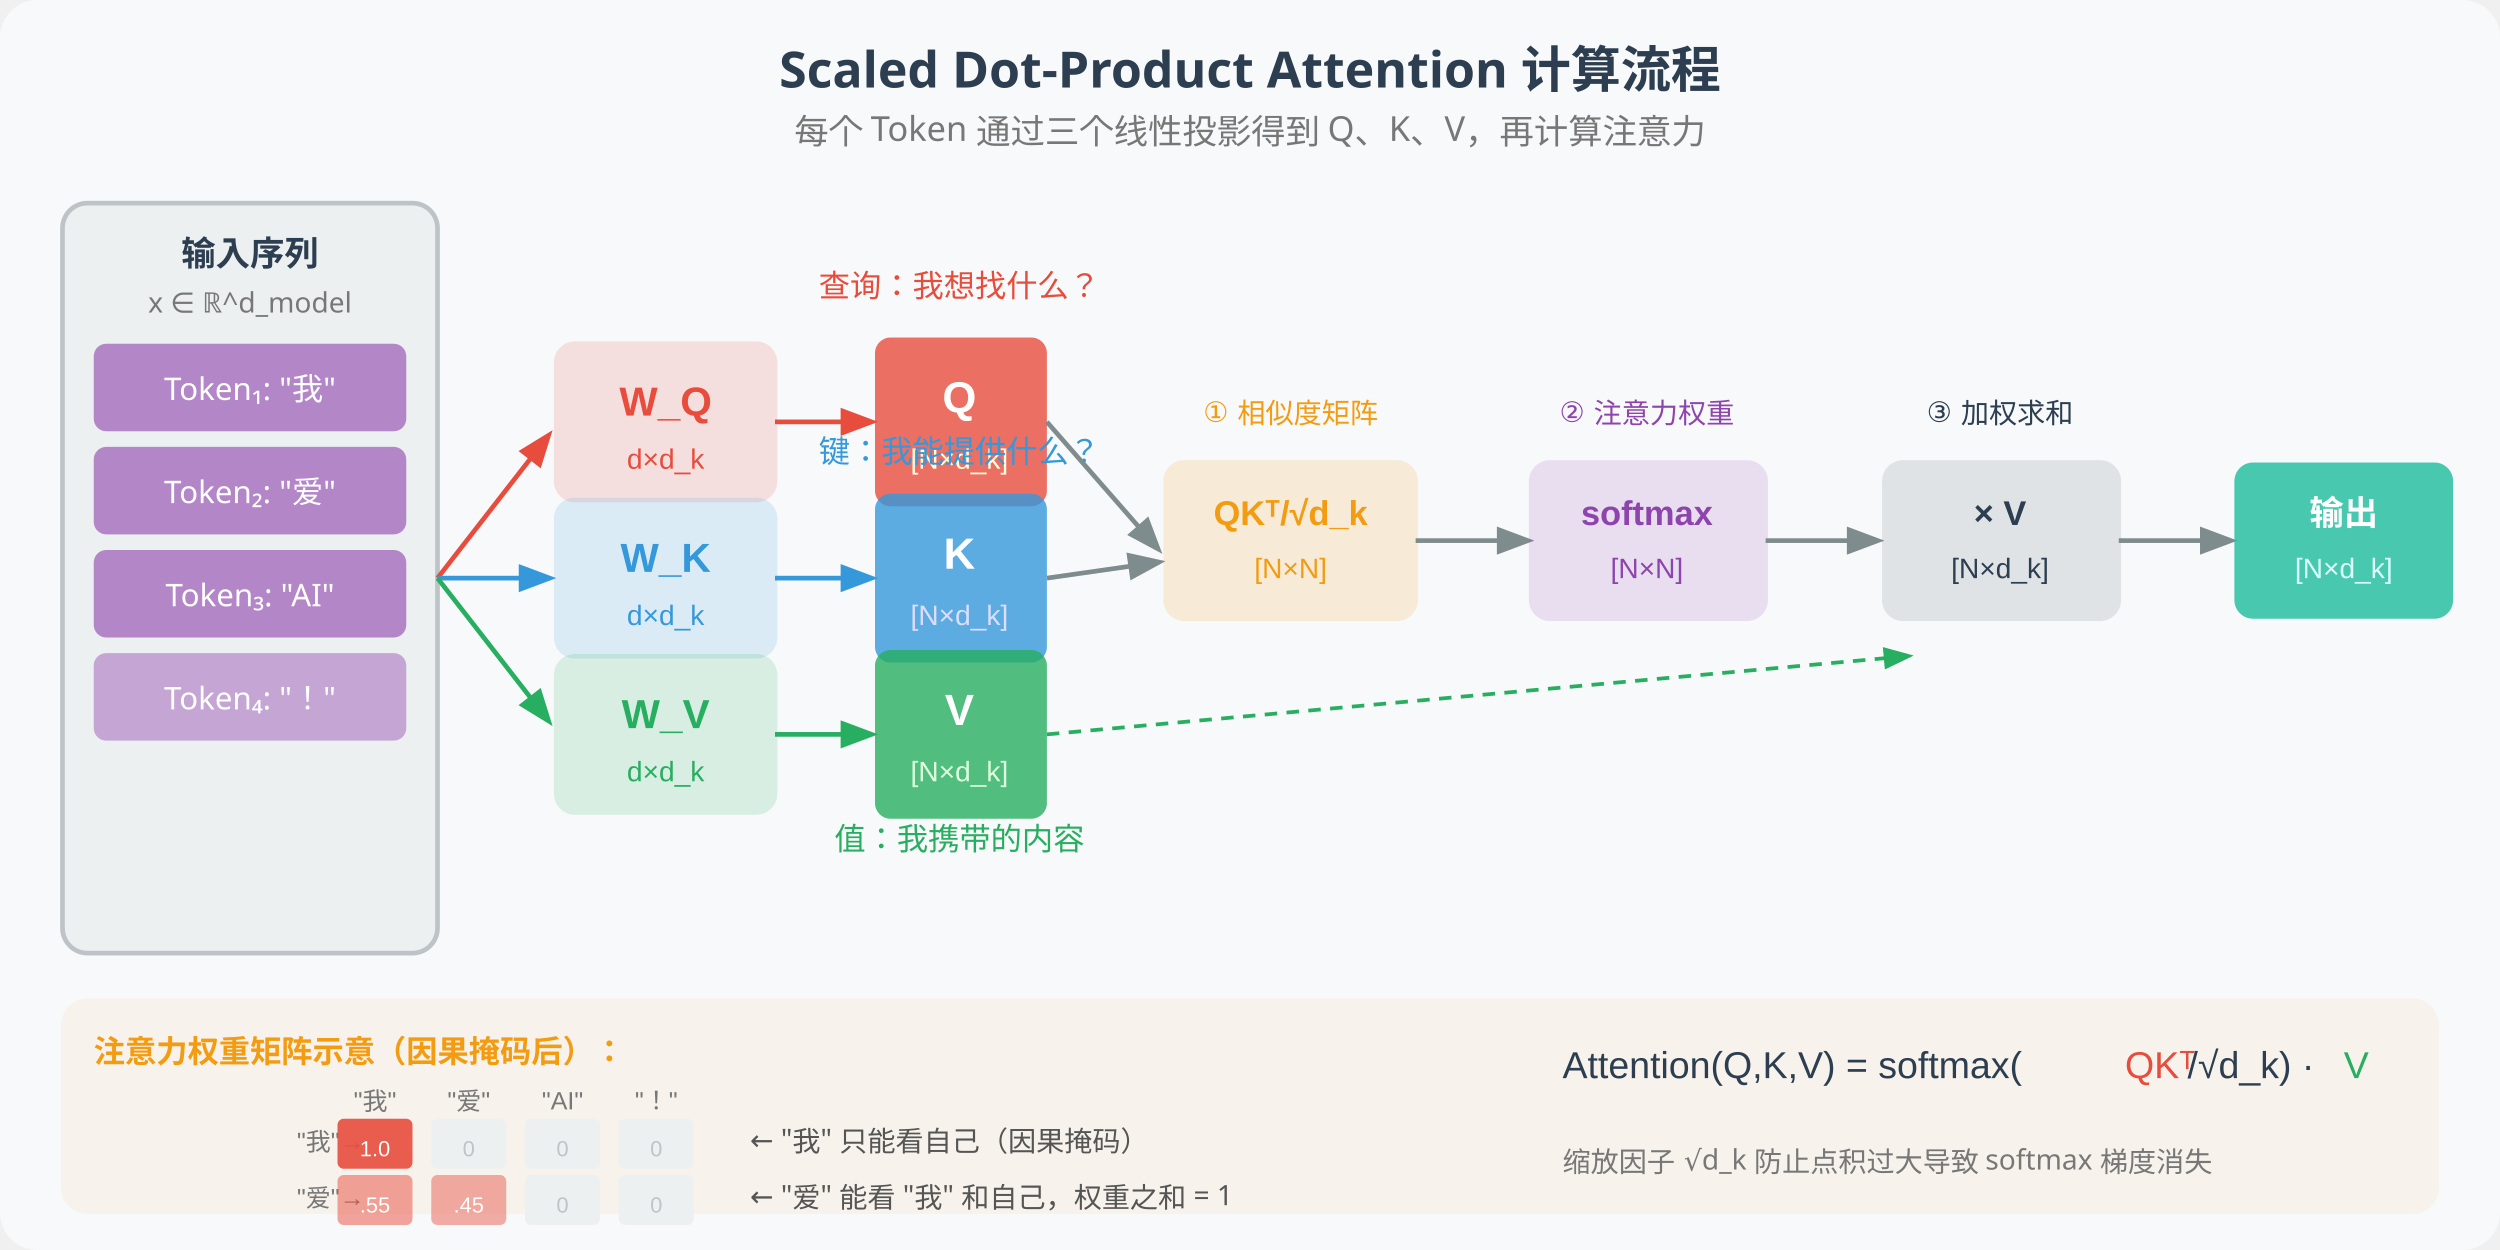
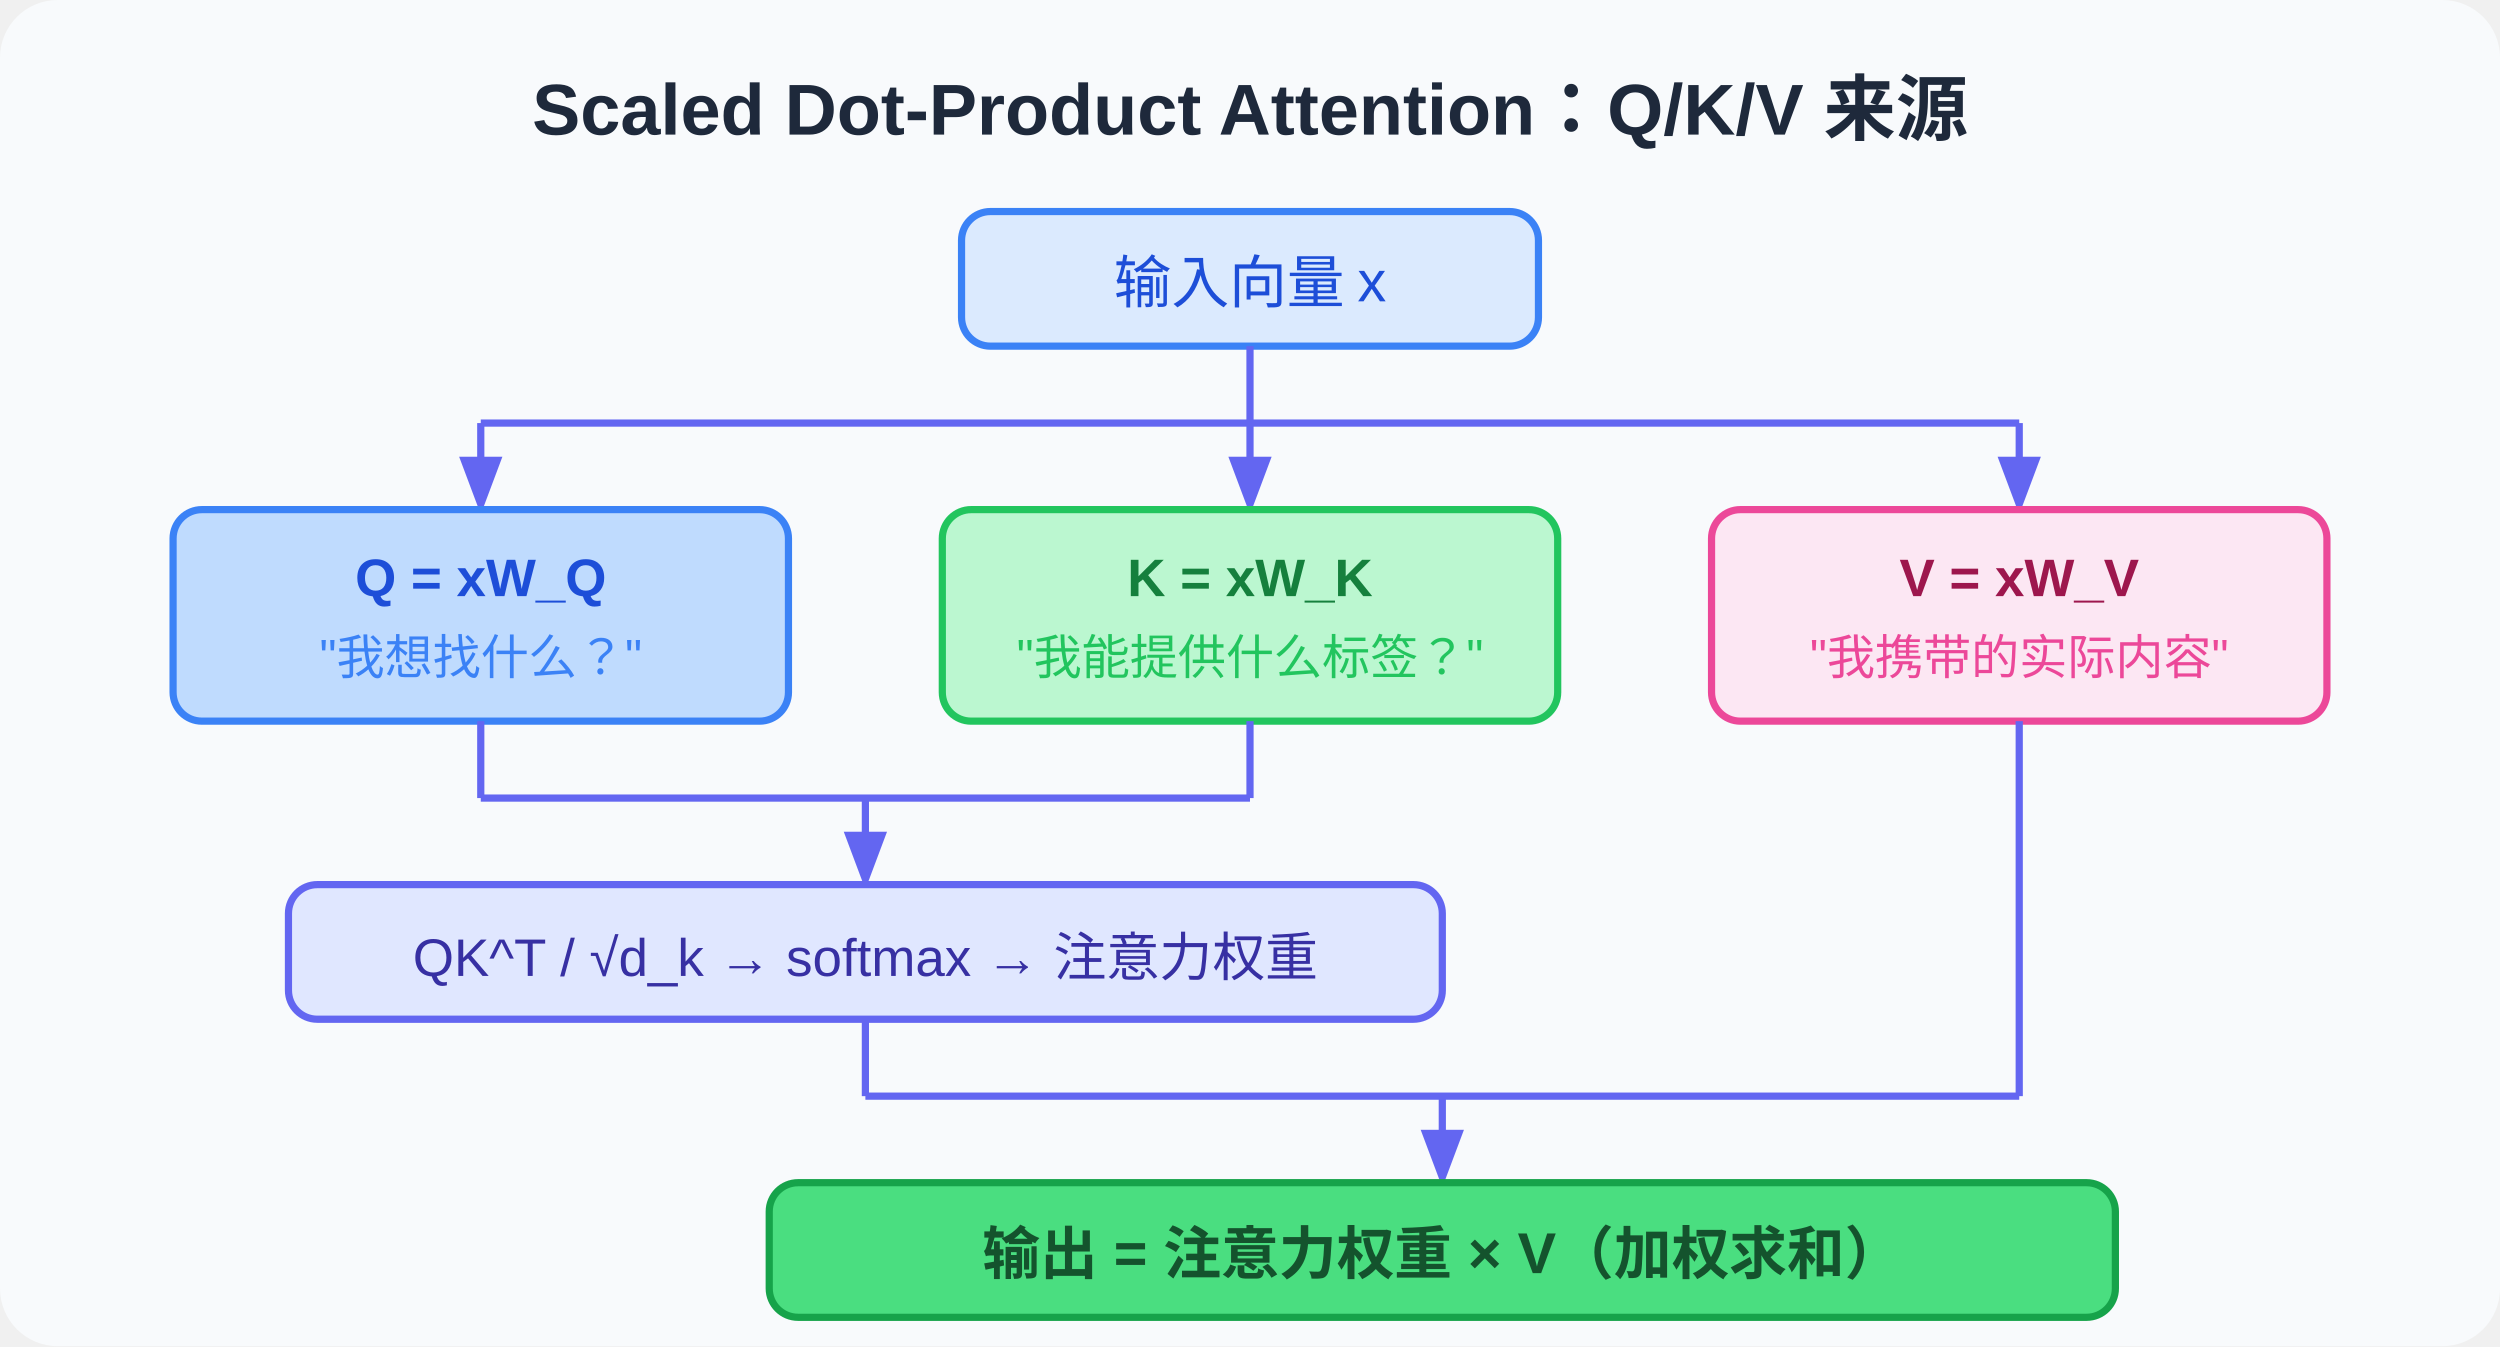
- <svg xmlns="http://www.w3.org/2000/svg" viewBox="0 0 800 400" width="800" height="400">
+ <svg xmlns="http://www.w3.org/2000/svg" viewBox="0 0 520 280" width="520" height="280" font-family="'PingFang SC','Microsoft YaHei',Arial,sans-serif">
  <defs>
-     <marker id="arr-qkv" markerWidth="8" markerHeight="8" refX="6" refY="3" orient="auto">
-       <path d="M0,0 L0,6 L8,3 z" fill="#7f8c8d" />
-     </marker>
-     <marker id="arr-qkv-r" markerWidth="8" markerHeight="8" refX="6" refY="3" orient="auto">
-       <path d="M0,0 L0,6 L8,3 z" fill="#e74c3c" />
-     </marker>
-     <marker id="arr-qkv-b" markerWidth="8" markerHeight="8" refX="6" refY="3" orient="auto">
-       <path d="M0,0 L0,6 L8,3 z" fill="#3498db" />
-     </marker>
-     <marker id="arr-qkv-g" markerWidth="8" markerHeight="8" refX="6" refY="3" orient="auto">
-       <path d="M0,0 L0,6 L8,3 z" fill="#27ae60" />
+     <marker id="arr" markerWidth="8" markerHeight="8" refX="6" refY="3" orient="auto">
+       <path d="M0,0 L0,6 L8,3 z" fill="#6366f1" />
    </marker>
  </defs>
-   <rect width="800" height="400" fill="#f8f9fa" rx="12" />
-   <text x="400" y="28" text-anchor="middle" font-family="PingFang SC, Microsoft YaHei, sans-serif" font-size="16" font-weight="bold" fill="#2c3e50">Scaled Dot-Product Attention 计算流程</text>
-   <text x="400" y="46" text-anchor="middle" font-family="PingFang SC, Microsoft YaHei, sans-serif" font-size="11" fill="#777">每个 Token 通过三个线性投影得到 Q、K、V，再计算注意力</text>
-   <rect x="20" y="65" width="120" height="240" rx="8" fill="#ecf0f1" stroke="#bdc3c7" stroke-width="1.5" />
-   <text x="80" y="85" text-anchor="middle" font-family="PingFang SC, Microsoft YaHei, sans-serif" font-size="11" font-weight="bold" fill="#2c3e50">输入序列</text>
-   <text x="80" y="100" text-anchor="middle" font-family="PingFang SC, Microsoft YaHei, sans-serif" font-size="9" fill="#777">x ∈ ℝ^d_model</text>
-   <rect x="30" y="110" width="100" height="28" rx="4" fill="#9b59b6" opacity="0.7" />
-   <text x="80" y="128" text-anchor="middle" font-family="PingFang SC, Microsoft YaHei, sans-serif" font-size="10" fill="white">Token₁: "我"</text>
-   <rect x="30" y="143" width="100" height="28" rx="4" fill="#9b59b6" opacity="0.7" />
-   <text x="80" y="161" text-anchor="middle" font-family="PingFang SC, Microsoft YaHei, sans-serif" font-size="10" fill="white">Token₂: "爱"</text>
-   <rect x="30" y="176" width="100" height="28" rx="4" fill="#9b59b6" opacity="0.7" />
-   <text x="80" y="194" text-anchor="middle" font-family="PingFang SC, Microsoft YaHei, sans-serif" font-size="10" fill="white">Token₃: "AI"</text>
-   <rect x="30" y="209" width="100" height="28" rx="4" fill="#9b59b6" opacity="0.5" />
-   <text x="80" y="227" text-anchor="middle" font-family="PingFang SC, Microsoft YaHei, sans-serif" font-size="10" fill="white">Token₄: "！"</text>
-   <line x1="140" y1="185" x2="175" y2="140" stroke="#e74c3c" stroke-width="1.5" marker-end="url(#arr-qkv-r)" />
-   <line x1="140" y1="185" x2="175" y2="185" stroke="#3498db" stroke-width="1.5" marker-end="url(#arr-qkv-b)" />
-   <line x1="140" y1="185" x2="175" y2="230" stroke="#27ae60" stroke-width="1.5" marker-end="url(#arr-qkv-g)" />
-   <rect x="178" y="110" width="70" height="50" rx="6" fill="#e74c3c" opacity="0.15" stroke="#e74c3c" stroke-width="1.5" />
-   <text x="213" y="133" text-anchor="middle" font-family="Arial, sans-serif" font-size="13" font-weight="bold" fill="#e74c3c">W_Q</text>
-   <text x="213" y="150" text-anchor="middle" font-family="Arial, sans-serif" font-size="9" fill="#e74c3c">d×d_k</text>
-   <rect x="178" y="160" width="70" height="50" rx="6" fill="#3498db" opacity="0.15" stroke="#3498db" stroke-width="1.5" />
-   <text x="213" y="183" text-anchor="middle" font-family="Arial, sans-serif" font-size="13" font-weight="bold" fill="#3498db">W_K</text>
-   <text x="213" y="200" text-anchor="middle" font-family="Arial, sans-serif" font-size="9" fill="#3498db">d×d_k</text>
-   <rect x="178" y="210" width="70" height="50" rx="6" fill="#27ae60" opacity="0.15" stroke="#27ae60" stroke-width="1.5" />
-   <text x="213" y="233" text-anchor="middle" font-family="Arial, sans-serif" font-size="13" font-weight="bold" fill="#27ae60">W_V</text>
-   <text x="213" y="250" text-anchor="middle" font-family="Arial, sans-serif" font-size="9" fill="#27ae60">d×d_k</text>
-   <line x1="248" y1="135" x2="278" y2="135" stroke="#e74c3c" stroke-width="1.5" marker-end="url(#arr-qkv-r)" />
-   <line x1="248" y1="185" x2="278" y2="185" stroke="#3498db" stroke-width="1.5" marker-end="url(#arr-qkv-b)" />
-   <line x1="248" y1="235" x2="278" y2="235" stroke="#27ae60" stroke-width="1.5" marker-end="url(#arr-qkv-g)" />
-   <rect x="280" y="108" width="55" height="54" rx="5" fill="#e74c3c" opacity="0.8" />
-   <text x="307" y="132" text-anchor="middle" font-family="Arial, sans-serif" font-size="14" font-weight="bold" fill="white">Q</text>
-   <text x="307" y="150" text-anchor="middle" font-family="Arial, sans-serif" font-size="9" fill="#ffd">[N×d_k]</text>
-   <text x="307" y="95" text-anchor="middle" font-family="PingFang SC, Microsoft YaHei, sans-serif" font-size="10" fill="#e74c3c">查询：我想找什么？</text>
-   <rect x="280" y="158" width="55" height="54" rx="5" fill="#3498db" opacity="0.8" />
-   <text x="307" y="182" text-anchor="middle" font-family="Arial, sans-serif" font-size="14" font-weight="bold" fill="white">K</text>
-   <text x="307" y="200" text-anchor="middle" font-family="Arial, sans-serif" font-size="9" fill="#ddf">[N×d_k]</text>
-   <text x="307" y="148" text-anchor="middle" font-family="PingFang SC, Microsoft YaHei, sans-serif" font-size="10" fill="#3498db">键：我能提供什么？</text>
-   <rect x="280" y="208" width="55" height="54" rx="5" fill="#27ae60" opacity="0.8" />
-   <text x="307" y="232" text-anchor="middle" font-family="Arial, sans-serif" font-size="14" font-weight="bold" fill="white">V</text>
-   <text x="307" y="250" text-anchor="middle" font-family="Arial, sans-serif" font-size="9" fill="#dfd">[N×d_k]</text>
-   <text x="307" y="272" text-anchor="middle" font-family="PingFang SC, Microsoft YaHei, sans-serif" font-size="10" fill="#27ae60">值：我携带的内容</text>
-   <line x1="335" y1="135" x2="370" y2="175" stroke="#7f8c8d" stroke-width="1.5" marker-end="url(#arr-qkv)" />
-   <line x1="335" y1="185" x2="370" y2="180" stroke="#7f8c8d" stroke-width="1.5" marker-end="url(#arr-qkv)" />
-   <rect x="373" y="148" width="80" height="50" rx="6" fill="#f39c12" opacity="0.15" stroke="#f39c12" stroke-width="1.5" />
-   <text x="413" y="168" text-anchor="middle" font-family="Arial, sans-serif" font-size="11" font-weight="bold" fill="#f39c12">QKᵀ/√d_k</text>
-   <text x="413" y="185" text-anchor="middle" font-family="Arial, sans-serif" font-size="9" fill="#f39c12">[N×N]</text>
-   <text x="413" y="135" text-anchor="middle" font-family="PingFang SC, Microsoft YaHei, sans-serif" font-size="9" fill="#f39c12">① 相似度矩阵</text>
-   <line x1="453" y1="173" x2="488" y2="173" stroke="#7f8c8d" stroke-width="1.5" marker-end="url(#arr-qkv)" />
-   <rect x="490" y="148" width="75" height="50" rx="6" fill="#8e44ad" opacity="0.15" stroke="#8e44ad" stroke-width="1.5" />
-   <text x="527" y="168" text-anchor="middle" font-family="Arial, sans-serif" font-size="11" font-weight="bold" fill="#8e44ad">softmax</text>
-   <text x="527" y="185" text-anchor="middle" font-family="Arial, sans-serif" font-size="9" fill="#8e44ad">[N×N]</text>
-   <text x="527" y="135" text-anchor="middle" font-family="PingFang SC, Microsoft YaHei, sans-serif" font-size="9" fill="#8e44ad">② 注意力权重</text>
-   <line x1="565" y1="173" x2="600" y2="173" stroke="#7f8c8d" stroke-width="1.5" marker-end="url(#arr-qkv)" />
-   <line x1="335" y1="235" x2="610" y2="210" stroke="#27ae60" stroke-width="1.2" stroke-dasharray="4,3" marker-end="url(#arr-qkv-g)" />
-   <rect x="603" y="148" width="75" height="50" rx="6" fill="#2c3e50" opacity="0.12" stroke="#2c3e50" stroke-width="1.5" />
-   <text x="640" y="168" text-anchor="middle" font-family="Arial, sans-serif" font-size="11" font-weight="bold" fill="#2c3e50">× V</text>
-   <text x="640" y="185" text-anchor="middle" font-family="Arial, sans-serif" font-size="9" fill="#2c3e50">[N×d_k]</text>
-   <text x="640" y="135" text-anchor="middle" font-family="PingFang SC, Microsoft YaHei, sans-serif" font-size="9" fill="#2c3e50">③ 加权求和</text>
-   <line x1="678" y1="173" x2="713" y2="173" stroke="#7f8c8d" stroke-width="1.5" marker-end="url(#arr-qkv)" />
-   <rect x="715" y="148" width="70" height="50" rx="6" fill="#1abc9c" opacity="0.8" />
-   <text x="750" y="168" text-anchor="middle" font-family="Arial, sans-serif" font-size="11" font-weight="bold" fill="white">输出</text>
-   <text x="750" y="185" text-anchor="middle" font-family="Arial, sans-serif" font-size="9" fill="#dff">[N×d_k]</text>
-   <rect x="20" y="320" width="760" height="68" rx="8" fill="#f39c12" opacity="0.06" stroke="#f39c12" stroke-width="1" />
-   <text x="30" y="340" font-family="PingFang SC, Microsoft YaHei, sans-serif" font-size="10" font-weight="bold" fill="#f39c12">注意力权重矩阵示意（因果掩码后）：</text>
-   <text x="120" y="355" text-anchor="middle" font-family="Arial, sans-serif" font-size="8" fill="#777">"我"</text>
-   <text x="150" y="355" text-anchor="middle" font-family="Arial, sans-serif" font-size="8" fill="#777">"爱"</text>
-   <text x="180" y="355" text-anchor="middle" font-family="Arial, sans-serif" font-size="8" fill="#777">"AI"</text>
-   <text x="210" y="355" text-anchor="middle" font-family="Arial, sans-serif" font-size="8" fill="#777">"！"</text>
-   <text x="95" y="368" font-family="Arial, sans-serif" font-size="8" fill="#777">"我"→</text>
-   <rect x="108" y="358" width="24" height="16" rx="2" fill="#e74c3c" opacity="0.9" />
-   <text x="120" y="370" text-anchor="middle" font-family="Arial, sans-serif" font-size="7" fill="white">1.0</text>
-   <rect x="138" y="358" width="24" height="16" rx="2" fill="#ecf0f1" />
-   <text x="150" y="370" text-anchor="middle" font-family="Arial, sans-serif" font-size="7" fill="#bdc3c7">0</text>
-   <rect x="168" y="358" width="24" height="16" rx="2" fill="#ecf0f1" />
-   <text x="180" y="370" text-anchor="middle" font-family="Arial, sans-serif" font-size="7" fill="#bdc3c7">0</text>
-   <rect x="198" y="358" width="24" height="16" rx="2" fill="#ecf0f1" />
-   <text x="210" y="370" text-anchor="middle" font-family="Arial, sans-serif" font-size="7" fill="#bdc3c7">0</text>
-   <text x="95" y="386" font-family="Arial, sans-serif" font-size="8" fill="#777">"爱"→</text>
-   <rect x="108" y="376" width="24" height="16" rx="2" fill="#e74c3c" opacity="0.5" />
-   <text x="120" y="388" text-anchor="middle" font-family="Arial, sans-serif" font-size="7" fill="white">.55</text>
-   <rect x="138" y="376" width="24" height="16" rx="2" fill="#e74c3c" opacity="0.45" />
-   <text x="150" y="388" text-anchor="middle" font-family="Arial, sans-serif" font-size="7" fill="white">.45</text>
-   <rect x="168" y="376" width="24" height="16" rx="2" fill="#ecf0f1" />
-   <text x="180" y="388" text-anchor="middle" font-family="Arial, sans-serif" font-size="7" fill="#bdc3c7">0</text>
-   <rect x="198" y="376" width="24" height="16" rx="2" fill="#ecf0f1" />
-   <text x="210" y="388" text-anchor="middle" font-family="Arial, sans-serif" font-size="7" fill="#bdc3c7">0</text>
-   <text x="240" y="368" font-family="PingFang SC, Microsoft YaHei, sans-serif" font-size="9" fill="#555">← "我" 只能看自己（因果掩码）</text>
-   <text x="240" y="386" font-family="PingFang SC, Microsoft YaHei, sans-serif" font-size="9" fill="#555">← "爱" 能看 "我" 和自己，权重之和 = 1</text>
-   <text x="500" y="345" font-family="Arial, sans-serif" font-size="12" fill="#2c3e50">Attention(Q,K,V) = softmax(</text>
-   <text x="680" y="345" font-family="Arial, sans-serif" font-size="12" fill="#e74c3c">QKᵀ</text>
-   <text x="700" y="345" font-family="Arial, sans-serif" font-size="12" fill="#2c3e50">/√d_k) · </text>
-   <text x="750" y="345" font-family="Arial, sans-serif" font-size="12" fill="#27ae60">V</text>
-   <text x="500" y="375" font-family="PingFang SC, Microsoft YaHei, sans-serif" font-size="9" fill="#777">缩放因子 √d_k 防止点积过大导致 softmax 梯度消失</text>
+   <rect width="520" height="280" rx="12" fill="#f8fafc" />
+   <text x="260" y="28" text-anchor="middle" font-size="15" font-weight="bold" fill="#1e293b">Scaled Dot-Product Attention：Q/K/V 来源</text>
+   <rect x="200" y="44" width="120" height="28" rx="6" fill="#dbeafe" stroke="#3b82f6" stroke-width="1.5" />
+   <text x="260" y="63" text-anchor="middle" font-size="12" fill="#1d4ed8">输入向量 x</text>
+   <line x1="260" y1="72" x2="260" y2="88" stroke="#6366f1" stroke-width="1.5" />
+   <line x1="100" y1="88" x2="420" y2="88" stroke="#6366f1" stroke-width="1.5" />
+   <line x1="100" y1="88" x2="100" y2="104" stroke="#6366f1" stroke-width="1.5" marker-end="url(#arr)" />
+   <line x1="260" y1="88" x2="260" y2="104" stroke="#6366f1" stroke-width="1.5" marker-end="url(#arr)" />
+   <line x1="420" y1="88" x2="420" y2="104" stroke="#6366f1" stroke-width="1.5" marker-end="url(#arr)" />
+   <rect x="36" y="106" width="128" height="44" rx="6" fill="#bfdbfe" stroke="#3b82f6" stroke-width="1.5" />
+   <text x="100" y="124" text-anchor="middle" font-size="11" font-weight="bold" fill="#1d4ed8">Q = xW_Q</text>
+   <text x="100" y="140" text-anchor="middle" font-size="10" fill="#3b82f6">"我想找什么？"</text>
+   <rect x="196" y="106" width="128" height="44" rx="6" fill="#bbf7d0" stroke="#22c55e" stroke-width="1.5" />
+   <text x="260" y="124" text-anchor="middle" font-size="11" font-weight="bold" fill="#15803d">K = xW_K</text>
+   <text x="260" y="140" text-anchor="middle" font-size="10" fill="#22c55e">"我能提供什么标签？"</text>
+   <rect x="356" y="106" width="128" height="44" rx="6" fill="#fce7f3" stroke="#ec4899" stroke-width="1.5" />
+   <text x="420" y="124" text-anchor="middle" font-size="11" font-weight="bold" fill="#9d174d">V = xW_V</text>
+   <text x="420" y="140" text-anchor="middle" font-size="10" fill="#ec4899">"我携带的实际内容"</text>
+   <line x1="100" y1="150" x2="100" y2="166" stroke="#6366f1" stroke-width="1.5" />
+   <line x1="260" y1="150" x2="260" y2="166" stroke="#6366f1" stroke-width="1.5" />
+   <line x1="100" y1="166" x2="260" y2="166" stroke="#6366f1" stroke-width="1.5" />
+   <line x1="180" y1="166" x2="180" y2="182" stroke="#6366f1" stroke-width="1.5" marker-end="url(#arr)" />
+   <rect x="60" y="184" width="240" height="28" rx="6" fill="#e0e7ff" stroke="#6366f1" stroke-width="1.5" />
+   <text x="180" y="203" text-anchor="middle" font-size="11" fill="#3730a3">QK^T / √d_k → softmax → 注意力权重</text>
+   <line x1="180" y1="212" x2="180" y2="228" stroke="#6366f1" stroke-width="1.5" />
+   <line x1="420" y1="150" x2="420" y2="228" stroke="#6366f1" stroke-width="1.5" />
+   <line x1="180" y1="228" x2="420" y2="228" stroke="#6366f1" stroke-width="1.5" />
+   <line x1="300" y1="228" x2="300" y2="244" stroke="#6366f1" stroke-width="1.5" marker-end="url(#arr)" />
+   <rect x="160" y="246" width="280" height="28" rx="6" fill="#4ade80" stroke="#16a34a" stroke-width="1.5" />
+   <text x="300" y="265" text-anchor="middle" font-size="12" font-weight="bold" fill="#14532d">输出 = 注意力权重 × V（加权求和）</text>
</svg>
